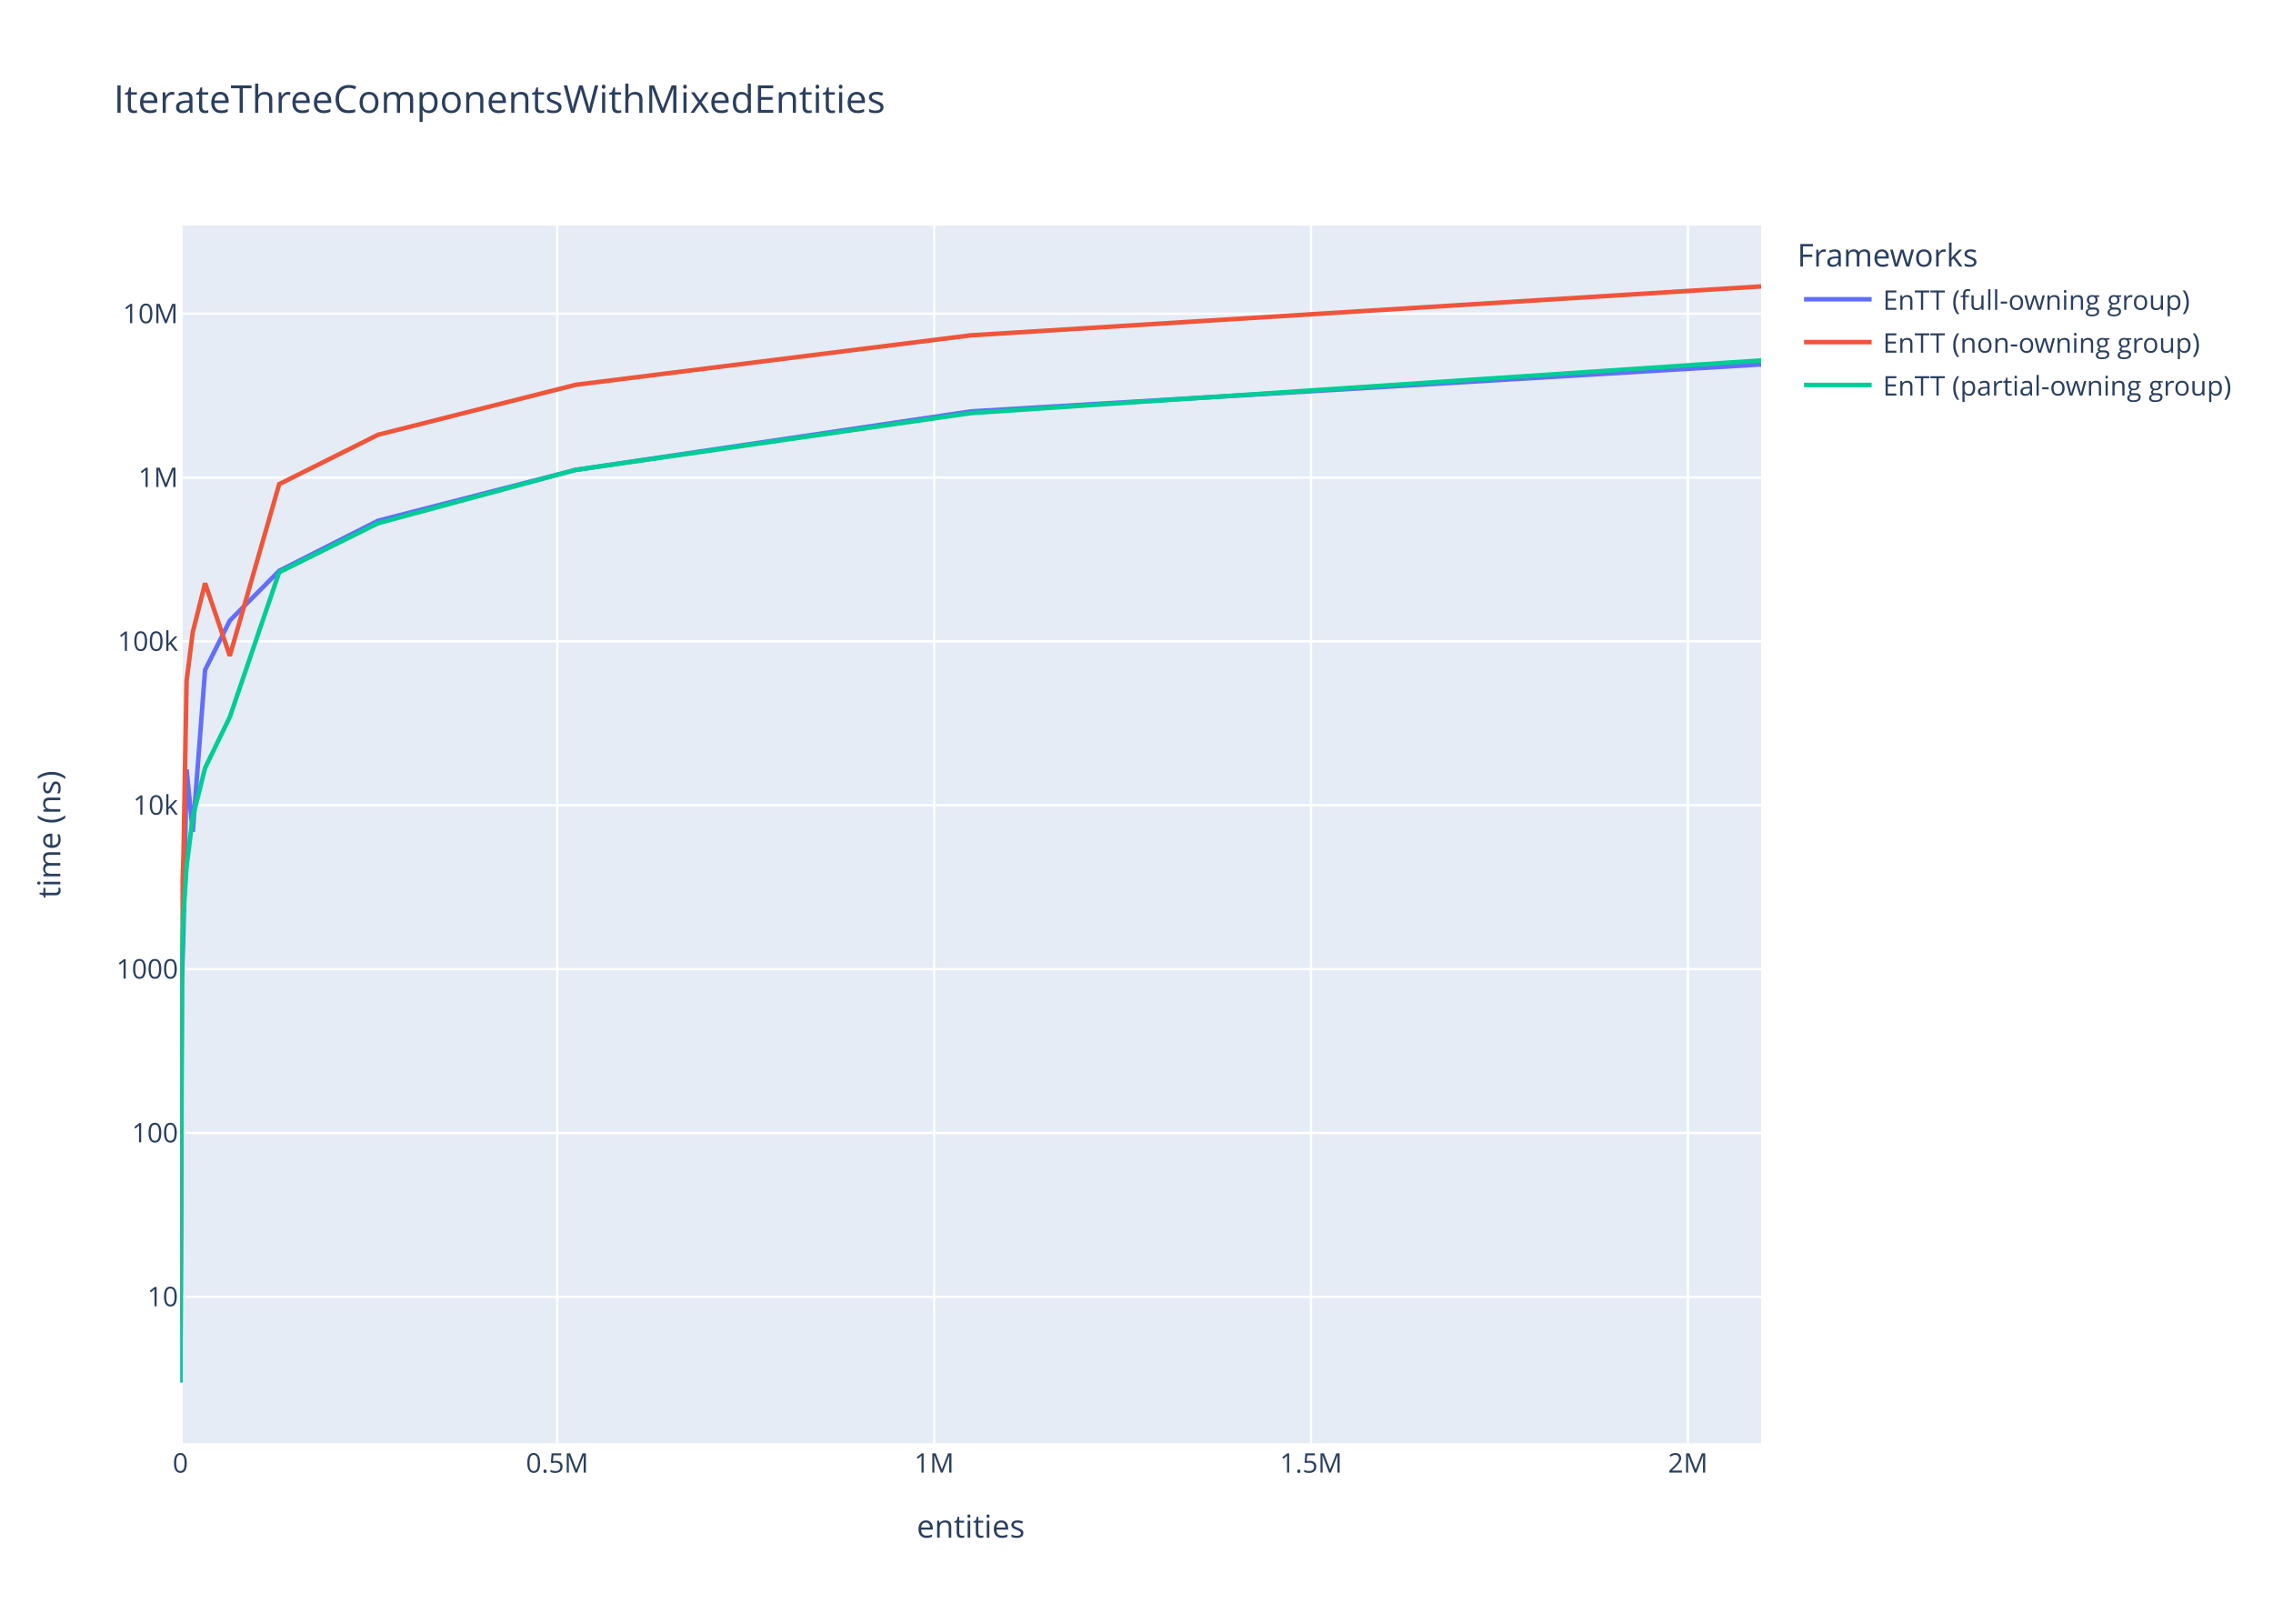
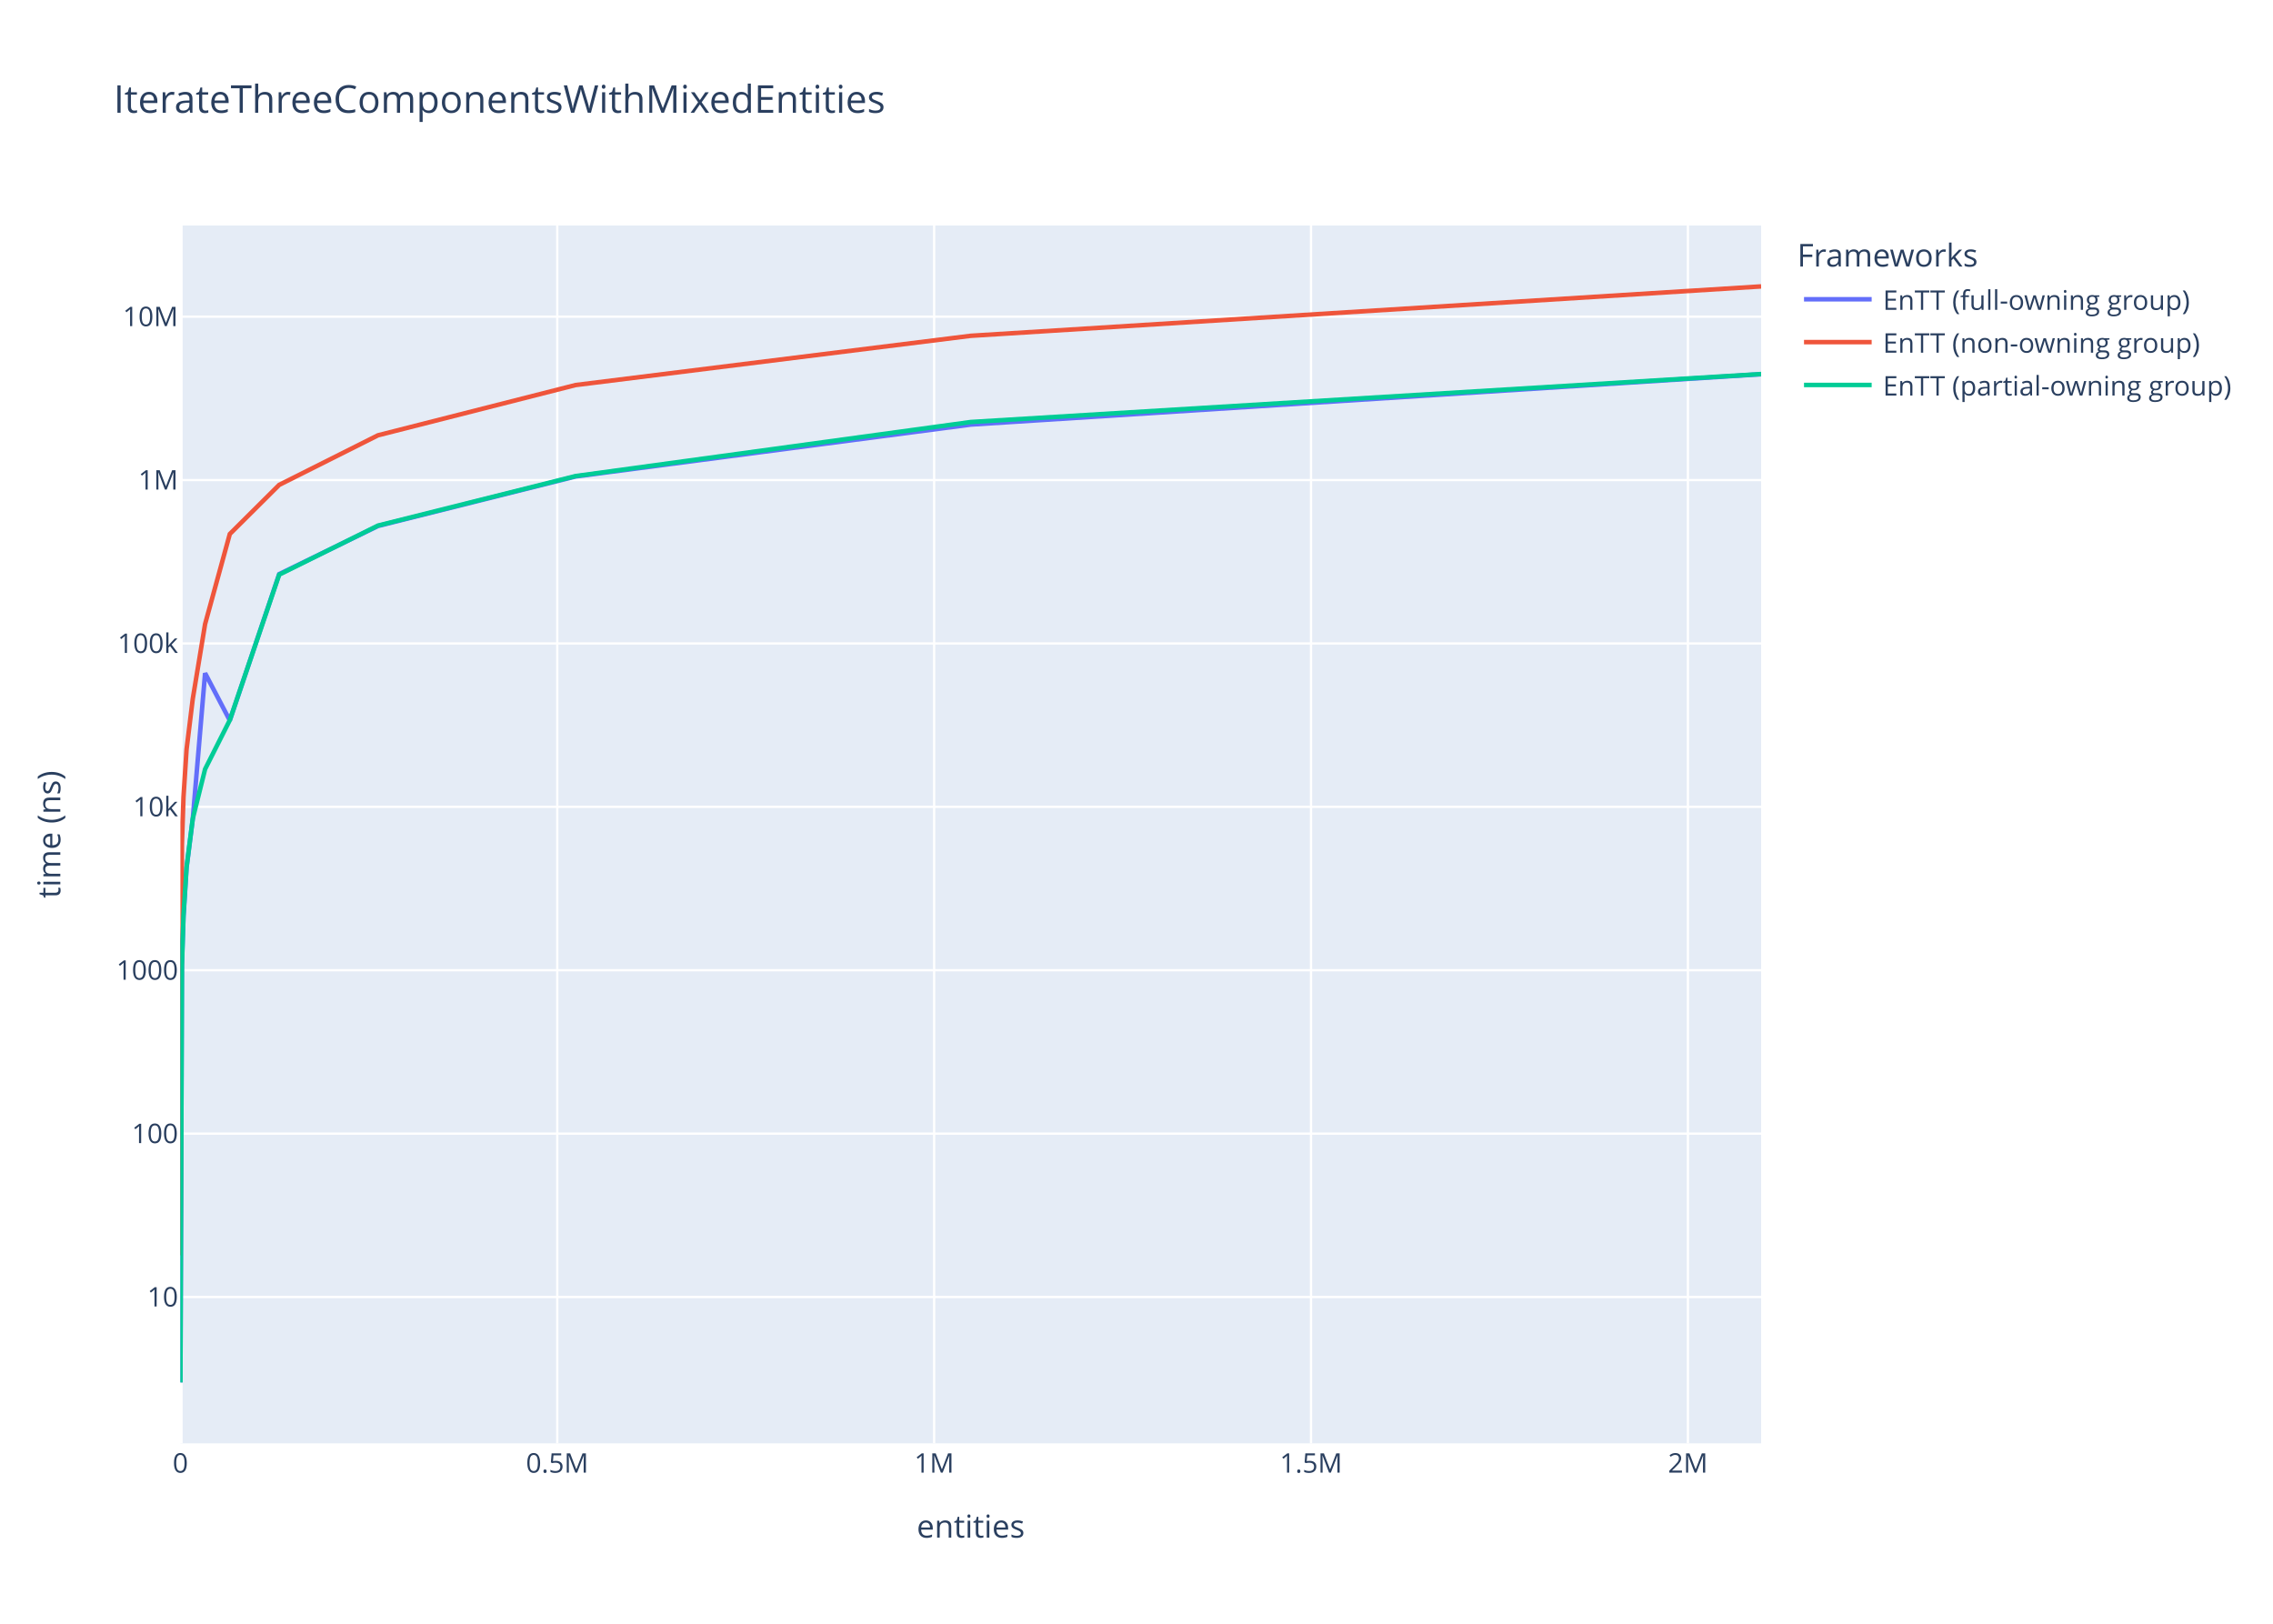
<svg xmlns="http://www.w3.org/2000/svg" class="main-svg" width="1008" height="720" style="" viewBox="0 0 1008 720">
  <rect x="0" y="0" width="1008" height="720" style="fill: rgb(255, 255, 255); fill-opacity: 1;" />
-   <defs id="defs-d7ad67">
+   <defs id="defs-30d0b8">
    <g class="clips">
-       <clipPath id="clipd7ad67xyplot" class="plotclip">
+       <clipPath id="clip30d0b8xyplot" class="plotclip">
        <rect width="701" height="540" />
      </clipPath>
-       <clipPath class="axesclip" id="clipd7ad67x">
+       <clipPath class="axesclip" id="clip30d0b8x">
        <rect x="80" y="0" width="701" height="720" />
      </clipPath>
-       <clipPath class="axesclip" id="clipd7ad67y">
+       <clipPath class="axesclip" id="clip30d0b8y">
        <rect x="0" y="100" width="1008" height="540" />
      </clipPath>
-       <clipPath class="axesclip" id="clipd7ad67xy">
+       <clipPath class="axesclip" id="clip30d0b8xy">
        <rect x="80" y="100" width="701" height="540" />
      </clipPath>
    </g>
    <g class="gradients" />
    <g class="patterns" />
  </defs>
  <g class="bglayer">
    <rect class="bg" x="80" y="100" width="701" height="540" style="fill: rgb(229, 236, 246); fill-opacity: 1; stroke-width: 0;" />
  </g>
  <g class="layer-below">
    <g class="imagelayer" />
    <g class="shapelayer" />
  </g>
  <g class="cartesianlayer">
    <g class="subplot xy">
      <g class="layer-subplot">
        <g class="shapelayer" />
        <g class="imagelayer" />
      </g>
      <g class="minor-gridlayer">
        <g class="x" />
        <g class="y" />
      </g>
      <g class="gridlayer">
        <g class="x">
          <path class="xgrid crisp" transform="translate(247.13,0)" d="M0,100v540" style="stroke: rgb(255, 255, 255); stroke-opacity: 1; stroke-width: 1px;" />
          <path class="xgrid crisp" transform="translate(414.26,0)" d="M0,100v540" style="stroke: rgb(255, 255, 255); stroke-opacity: 1; stroke-width: 1px;" />
          <path class="xgrid crisp" transform="translate(581.39,0)" d="M0,100v540" style="stroke: rgb(255, 255, 255); stroke-opacity: 1; stroke-width: 1px;" />
          <path class="xgrid crisp" transform="translate(748.53,0)" d="M0,100v540" style="stroke: rgb(255, 255, 255); stroke-opacity: 1; stroke-width: 1px;" />
        </g>
        <g class="y">
-           <path class="ygrid crisp" transform="translate(0,575.01)" d="M80,0h701" style="stroke: rgb(255, 255, 255); stroke-opacity: 1; stroke-width: 1px;" />
-           <path class="ygrid crisp" transform="translate(0,502.36)" d="M80,0h701" style="stroke: rgb(255, 255, 255); stroke-opacity: 1; stroke-width: 1px;" />
-           <path class="ygrid crisp" transform="translate(0,429.71)" d="M80,0h701" style="stroke: rgb(255, 255, 255); stroke-opacity: 1; stroke-width: 1px;" />
-           <path class="ygrid crisp" transform="translate(0,357.05)" d="M80,0h701" style="stroke: rgb(255, 255, 255); stroke-opacity: 1; stroke-width: 1px;" />
-           <path class="ygrid crisp" transform="translate(0,284.4)" d="M80,0h701" style="stroke: rgb(255, 255, 255); stroke-opacity: 1; stroke-width: 1px;" />
-           <path class="ygrid crisp" transform="translate(0,211.75)" d="M80,0h701" style="stroke: rgb(255, 255, 255); stroke-opacity: 1; stroke-width: 1px;" />
-           <path class="ygrid crisp" transform="translate(0,139.1)" d="M80,0h701" style="stroke: rgb(255, 255, 255); stroke-opacity: 1; stroke-width: 1px;" />
+           <path class="ygrid crisp" transform="translate(0,575.12)" d="M80,0h701" style="stroke: rgb(255, 255, 255); stroke-opacity: 1; stroke-width: 1px;" />
+           <path class="ygrid crisp" transform="translate(0,502.67)" d="M80,0h701" style="stroke: rgb(255, 255, 255); stroke-opacity: 1; stroke-width: 1px;" />
+           <path class="ygrid crisp" transform="translate(0,430.22)" d="M80,0h701" style="stroke: rgb(255, 255, 255); stroke-opacity: 1; stroke-width: 1px;" />
+           <path class="ygrid crisp" transform="translate(0,357.77)" d="M80,0h701" style="stroke: rgb(255, 255, 255); stroke-opacity: 1; stroke-width: 1px;" />
+           <path class="ygrid crisp" transform="translate(0,285.32)" d="M80,0h701" style="stroke: rgb(255, 255, 255); stroke-opacity: 1; stroke-width: 1px;" />
+           <path class="ygrid crisp" transform="translate(0,212.87)" d="M80,0h701" style="stroke: rgb(255, 255, 255); stroke-opacity: 1; stroke-width: 1px;" />
+           <path class="ygrid crisp" transform="translate(0,140.42)" d="M80,0h701" style="stroke: rgb(255, 255, 255); stroke-opacity: 1; stroke-width: 1px;" />
        </g>
      </g>
      <g class="zerolinelayer">
        <path class="xzl zl crisp" transform="translate(80,0)" d="M0,100v540" style="stroke: rgb(255, 255, 255); stroke-opacity: 1; stroke-width: 2px;" />
      </g>
      <path class="xlines-below" />
      <path class="ylines-below" />
      <g class="overlines-below" />
      <g class="xaxislayer-below" />
      <g class="yaxislayer-below" />
      <g class="overaxes-below" />
-       <g class="plot" transform="translate(80,100)" clip-path="url(#clipd7ad67xyplot)">
+       <g class="plot" transform="translate(80,100)" clip-path="url(#clip30d0b8xyplot)">
        <g class="scatterlayer mlayer">
-           <g class="trace scatter trace7c8672" style="stroke-miterlimit: 2; opacity: 1;">
+           <g class="trace scatter tracef2fe49" style="stroke-miterlimit: 2; opacity: 1;">
            <g class="fills" />
            <g class="errorbars" />
            <g class="lines">
-               <path class="js-line" d="M0,513L0.68,334.58L1.37,312.91L2.74,241.19L5.48,268.83L10.95,197.08L21.91,175.2L43.81,153.11L87.63,130.9L175.25,108.37L350.5,82.42L701,61.61" style="vector-effect: non-scaling-stroke; fill: none; stroke: rgb(99, 110, 250); stroke-opacity: 1; stroke-width: 2px; opacity: 1;" />
+               <path class="js-line" d="M0,513L0.68,327.16L1.37,306.55L2.74,284.72L5.48,263.16L10.95,198.5L21.91,219.46L43.81,154.57L87.63,133.24L175.25,111.28L350.5,88.26L701,65.93" style="vector-effect: non-scaling-stroke; fill: none; stroke: rgb(99, 110, 250); stroke-opacity: 1; stroke-width: 2px; opacity: 1;" />
            </g>
            <g class="points" />
            <g class="text" />
          </g>
-           <g class="trace scatter trace5e94b6" style="stroke-miterlimit: 2; opacity: 1;">
+           <g class="trace scatter trace36e941" style="stroke-miterlimit: 2; opacity: 1;">
            <g class="fills" />
            <g class="errorbars" />
            <g class="lines">
-               <path class="js-line" d="M0,486.27L0.68,299.8L1.37,279.23L2.74,201.98L5.48,180.34L10.95,158.63L21.91,190.82L43.81,114.68L87.63,92.79L175.25,70.64L350.5,48.69L701,27" style="vector-effect: non-scaling-stroke; fill: none; stroke: rgb(239, 85, 59); stroke-opacity: 1; stroke-width: 2px; opacity: 1;" />
+               <path class="js-line" d="M0,456.62L0.68,274.33L1.37,253.5L2.74,232.22L5.48,209.91L10.95,176.72L21.91,136.79L43.81,115.01L87.63,93.02L175.25,70.74L350.5,48.9L701,27" style="vector-effect: non-scaling-stroke; fill: none; stroke: rgb(239, 85, 59); stroke-opacity: 1; stroke-width: 2px; opacity: 1;" />
            </g>
            <g class="points" />
            <g class="text" />
          </g>
-           <g class="trace scatter trace390530" style="stroke-miterlimit: 2; opacity: 1;">
+           <g class="trace scatter trace1ffc85" style="stroke-miterlimit: 2; opacity: 1;">
            <g class="fills" />
            <g class="errorbars" />
            <g class="lines">
-               <path class="js-line" d="M0,513L0.68,325.88L1.37,305.69L2.74,284.11L5.48,262.35L10.95,240.52L21.91,217.95L43.81,153.74L87.63,132.01L175.25,108.35L350.5,83.18L701,59.81" style="vector-effect: non-scaling-stroke; fill: none; stroke: rgb(0, 204, 150); stroke-opacity: 1; stroke-width: 2px; opacity: 1;" />
+               <path class="js-line" d="M0,513L0.68,328.15L1.37,305.8L2.74,284.52L5.48,263.04L10.95,241.05L21.91,219.33L43.81,154.81L87.63,133.05L175.25,111.1L350.5,87.13L701,65.85" style="vector-effect: non-scaling-stroke; fill: none; stroke: rgb(0, 204, 150); stroke-opacity: 1; stroke-width: 2px; opacity: 1;" />
            </g>
            <g class="points" />
            <g class="text" />
          </g>
        </g>
      </g>
      <g class="overplot" />
      <path class="xlines-above crisp" d="M0,0" style="fill: none;" />
      <path class="ylines-above crisp" d="M0,0" style="fill: none;" />
      <g class="overlines-above" />
      <g class="xaxislayer-above">
        <g class="xtick">
          <text text-anchor="middle" x="0" y="653" transform="translate(80,0)" style="font-family: 'Open Sans', verdana, arial, sans-serif; font-size: 12px; fill: rgb(42, 63, 95); fill-opacity: 1; white-space: pre; opacity: 1;">0</text>
        </g>
        <g class="xtick">
          <text text-anchor="middle" x="0" y="653" style="font-family: 'Open Sans', verdana, arial, sans-serif; font-size: 12px; fill: rgb(42, 63, 95); fill-opacity: 1; white-space: pre; opacity: 1;" transform="translate(247.13,0)">0.5M</text>
        </g>
        <g class="xtick">
          <text text-anchor="middle" x="0" y="653" style="font-family: 'Open Sans', verdana, arial, sans-serif; font-size: 12px; fill: rgb(42, 63, 95); fill-opacity: 1; white-space: pre; opacity: 1;" transform="translate(414.26,0)">1M</text>
        </g>
        <g class="xtick">
          <text text-anchor="middle" x="0" y="653" style="font-family: 'Open Sans', verdana, arial, sans-serif; font-size: 12px; fill: rgb(42, 63, 95); fill-opacity: 1; white-space: pre; opacity: 1;" transform="translate(581.39,0)">1.5M</text>
        </g>
        <g class="xtick">
          <text text-anchor="middle" x="0" y="653" style="font-family: 'Open Sans', verdana, arial, sans-serif; font-size: 12px; fill: rgb(42, 63, 95); fill-opacity: 1; white-space: pre; opacity: 1;" transform="translate(748.53,0)">2M</text>
        </g>
      </g>
      <g class="yaxislayer-above">
        <g class="ytick">
-           <text text-anchor="end" x="79" y="4.2" transform="translate(0,575.01)" style="font-family: 'Open Sans', verdana, arial, sans-serif; font-size: 12px; fill: rgb(42, 63, 95); fill-opacity: 1; white-space: pre; opacity: 1;">10</text>
-         </g>
-         <g class="ytick">
-           <text text-anchor="end" x="79" y="4.2" style="font-family: 'Open Sans', verdana, arial, sans-serif; font-size: 12px; fill: rgb(42, 63, 95); fill-opacity: 1; white-space: pre; opacity: 1;" transform="translate(0,502.36)">100</text>
-         </g>
-         <g class="ytick">
-           <text text-anchor="end" x="79" y="4.2" style="font-family: 'Open Sans', verdana, arial, sans-serif; font-size: 12px; fill: rgb(42, 63, 95); fill-opacity: 1; white-space: pre; opacity: 1;" transform="translate(0,429.71)">1000</text>
-         </g>
-         <g class="ytick">
-           <text text-anchor="end" x="79" y="4.2" style="font-family: 'Open Sans', verdana, arial, sans-serif; font-size: 12px; fill: rgb(42, 63, 95); fill-opacity: 1; white-space: pre; opacity: 1;" transform="translate(0,357.05)">10k</text>
-         </g>
-         <g class="ytick">
-           <text text-anchor="end" x="79" y="4.2" style="font-family: 'Open Sans', verdana, arial, sans-serif; font-size: 12px; fill: rgb(42, 63, 95); fill-opacity: 1; white-space: pre; opacity: 1;" transform="translate(0,284.4)">100k</text>
-         </g>
-         <g class="ytick">
-           <text text-anchor="end" x="79" y="4.2" style="font-family: 'Open Sans', verdana, arial, sans-serif; font-size: 12px; fill: rgb(42, 63, 95); fill-opacity: 1; white-space: pre; opacity: 1;" transform="translate(0,211.75)">1M</text>
-         </g>
-         <g class="ytick">
-           <text text-anchor="end" x="79" y="4.2" style="font-family: 'Open Sans', verdana, arial, sans-serif; font-size: 12px; fill: rgb(42, 63, 95); fill-opacity: 1; white-space: pre; opacity: 1;" transform="translate(0,139.1)">10M</text>
+           <text text-anchor="end" x="79" y="4.2" transform="translate(0,575.12)" style="font-family: 'Open Sans', verdana, arial, sans-serif; font-size: 12px; fill: rgb(42, 63, 95); fill-opacity: 1; white-space: pre; opacity: 1;">10</text>
+         </g>
+         <g class="ytick">
+           <text text-anchor="end" x="79" y="4.2" style="font-family: 'Open Sans', verdana, arial, sans-serif; font-size: 12px; fill: rgb(42, 63, 95); fill-opacity: 1; white-space: pre; opacity: 1;" transform="translate(0,502.67)">100</text>
+         </g>
+         <g class="ytick">
+           <text text-anchor="end" x="79" y="4.2" style="font-family: 'Open Sans', verdana, arial, sans-serif; font-size: 12px; fill: rgb(42, 63, 95); fill-opacity: 1; white-space: pre; opacity: 1;" transform="translate(0,430.22)">1000</text>
+         </g>
+         <g class="ytick">
+           <text text-anchor="end" x="79" y="4.2" style="font-family: 'Open Sans', verdana, arial, sans-serif; font-size: 12px; fill: rgb(42, 63, 95); fill-opacity: 1; white-space: pre; opacity: 1;" transform="translate(0,357.77)">10k</text>
+         </g>
+         <g class="ytick">
+           <text text-anchor="end" x="79" y="4.2" style="font-family: 'Open Sans', verdana, arial, sans-serif; font-size: 12px; fill: rgb(42, 63, 95); fill-opacity: 1; white-space: pre; opacity: 1;" transform="translate(0,285.32)">100k</text>
+         </g>
+         <g class="ytick">
+           <text text-anchor="end" x="79" y="4.2" style="font-family: 'Open Sans', verdana, arial, sans-serif; font-size: 12px; fill: rgb(42, 63, 95); fill-opacity: 1; white-space: pre; opacity: 1;" transform="translate(0,212.87)">1M</text>
+         </g>
+         <g class="ytick">
+           <text text-anchor="end" x="79" y="4.2" style="font-family: 'Open Sans', verdana, arial, sans-serif; font-size: 12px; fill: rgb(42, 63, 95); fill-opacity: 1; white-space: pre; opacity: 1;" transform="translate(0,140.42)">10M</text>
        </g>
      </g>
      <g class="overaxes-above" />
    </g>
  </g>
  <g class="polarlayer" />
  <g class="smithlayer" />
  <g class="ternarylayer" />
  <g class="geolayer" />
  <g class="funnelarealayer" />
  <g class="pielayer" />
  <g class="iciclelayer" />
  <g class="treemaplayer" />
  <g class="sunburstlayer" />
  <g class="glimages" />
-   <defs id="topdefs-d7ad67">
+   <defs id="topdefs-30d0b8">
    <g class="clips" />
-     <clipPath id="legendd7ad67">
+     <clipPath id="legend30d0b8">
      <rect width="201" height="86" x="0" y="0" />
    </clipPath>
  </defs>
  <g class="layer-above">
    <g class="imagelayer" />
    <g class="shapelayer" />
  </g>
  <g class="infolayer">
    <g class="legend" pointer-events="all" transform="translate(795.02,100)">
      <rect class="bg" shape-rendering="crispEdges" width="201" height="86" x="0" y="0" style="stroke: rgb(68, 68, 68); stroke-opacity: 1; fill: rgb(255, 255, 255); fill-opacity: 1; stroke-width: 0px;" />
-       <g class="scrollbox" transform="" clip-path="url(#legendd7ad67)">
+       <g class="scrollbox" transform="" clip-path="url(#legend30d0b8)">
        <text class="legendtitletext" text-anchor="start" x="2" y="18.2" style="font-family: 'Open Sans', verdana, arial, sans-serif; font-size: 14px; fill: rgb(42, 63, 95); fill-opacity: 1; white-space: pre;">Frameworks</text>
        <g class="groups" transform="">
          <g class="traces" transform="translate(0,32.7)" style="opacity: 1;">
            <text class="legendtext" text-anchor="start" x="40" y="4.68" style="font-family: 'Open Sans', verdana, arial, sans-serif; font-size: 12px; fill: rgb(42, 63, 95); fill-opacity: 1; white-space: pre;">EnTT (full-owning group)</text>
            <g class="layers" style="opacity: 1;">
              <g class="legendfill" />
              <g class="legendlines">
                <path class="js-line" d="M5,0h30" style="fill: none; stroke: rgb(99, 110, 250); stroke-opacity: 1; stroke-width: 2px;" />
              </g>
              <g class="legendsymbols">
                <g class="legendpoints" />
              </g>
            </g>
            <rect class="legendtoggle" x="0" y="-9.5" width="195.234" height="19" style="fill: rgb(0, 0, 0); fill-opacity: 0;" />
          </g>
        </g>
        <g class="groups" transform="">
          <g class="traces" transform="translate(0,51.7)" style="opacity: 1;">
            <text class="legendtext" text-anchor="start" x="40" y="4.68" style="font-family: 'Open Sans', verdana, arial, sans-serif; font-size: 12px; fill: rgb(42, 63, 95); fill-opacity: 1; white-space: pre;">EnTT (non-owning group)</text>
            <g class="layers" style="opacity: 1;">
              <g class="legendfill" />
              <g class="legendlines">
                <path class="js-line" d="M5,0h30" style="fill: none; stroke: rgb(239, 85, 59); stroke-opacity: 1; stroke-width: 2px;" />
              </g>
              <g class="legendsymbols">
                <g class="legendpoints" />
              </g>
            </g>
            <rect class="legendtoggle" x="0" y="-9.5" width="195.234" height="19" style="fill: rgb(0, 0, 0); fill-opacity: 0;" />
          </g>
        </g>
        <g class="groups" transform="">
          <g class="traces" transform="translate(0,70.7)" style="opacity: 1;">
            <text class="legendtext" text-anchor="start" x="40" y="4.68" style="font-family: 'Open Sans', verdana, arial, sans-serif; font-size: 12px; fill: rgb(42, 63, 95); fill-opacity: 1; white-space: pre;">EnTT (partial-owning group)</text>
            <g class="layers" style="opacity: 1;">
              <g class="legendfill" />
              <g class="legendlines">
                <path class="js-line" d="M5,0h30" style="fill: none; stroke: rgb(0, 204, 150); stroke-opacity: 1; stroke-width: 2px;" />
              </g>
              <g class="legendsymbols">
                <g class="legendpoints" />
              </g>
            </g>
            <rect class="legendtoggle" x="0" y="-9.5" width="195.234" height="19" style="fill: rgb(0, 0, 0); fill-opacity: 0;" />
          </g>
        </g>
      </g>
      <rect class="scrollbar" rx="20" ry="3" width="0" height="0" x="0" y="0" style="fill: rgb(128, 139, 164); fill-opacity: 1;" />
    </g>
    <g class="g-gtitle">
      <text class="gtitle" x="50.4" y="50" text-anchor="start" dy="0em" style="font-family: 'Open Sans', verdana, arial, sans-serif; font-size: 17px; fill: rgb(42, 63, 95); opacity: 1; font-weight: normal; white-space: pre;">IterateThreeComponentsWithMixedEntities</text>
    </g>
    <g class="g-xtitle">
      <text class="xtitle" x="430.5" y="681.8" text-anchor="middle" style="font-family: 'Open Sans', verdana, arial, sans-serif; font-size: 14px; fill: rgb(42, 63, 95); opacity: 1; font-weight: normal; white-space: pre;">entities</text>
    </g>
    <g class="g-ytitle">
      <text class="ytitle" transform="rotate(-90,26.74688,370)" x="26.747" y="370" text-anchor="middle" style="font-family: 'Open Sans', verdana, arial, sans-serif; font-size: 14px; fill: rgb(42, 63, 95); opacity: 1; font-weight: normal; white-space: pre;">time (ns)</text>
    </g>
  </g>
</svg>
